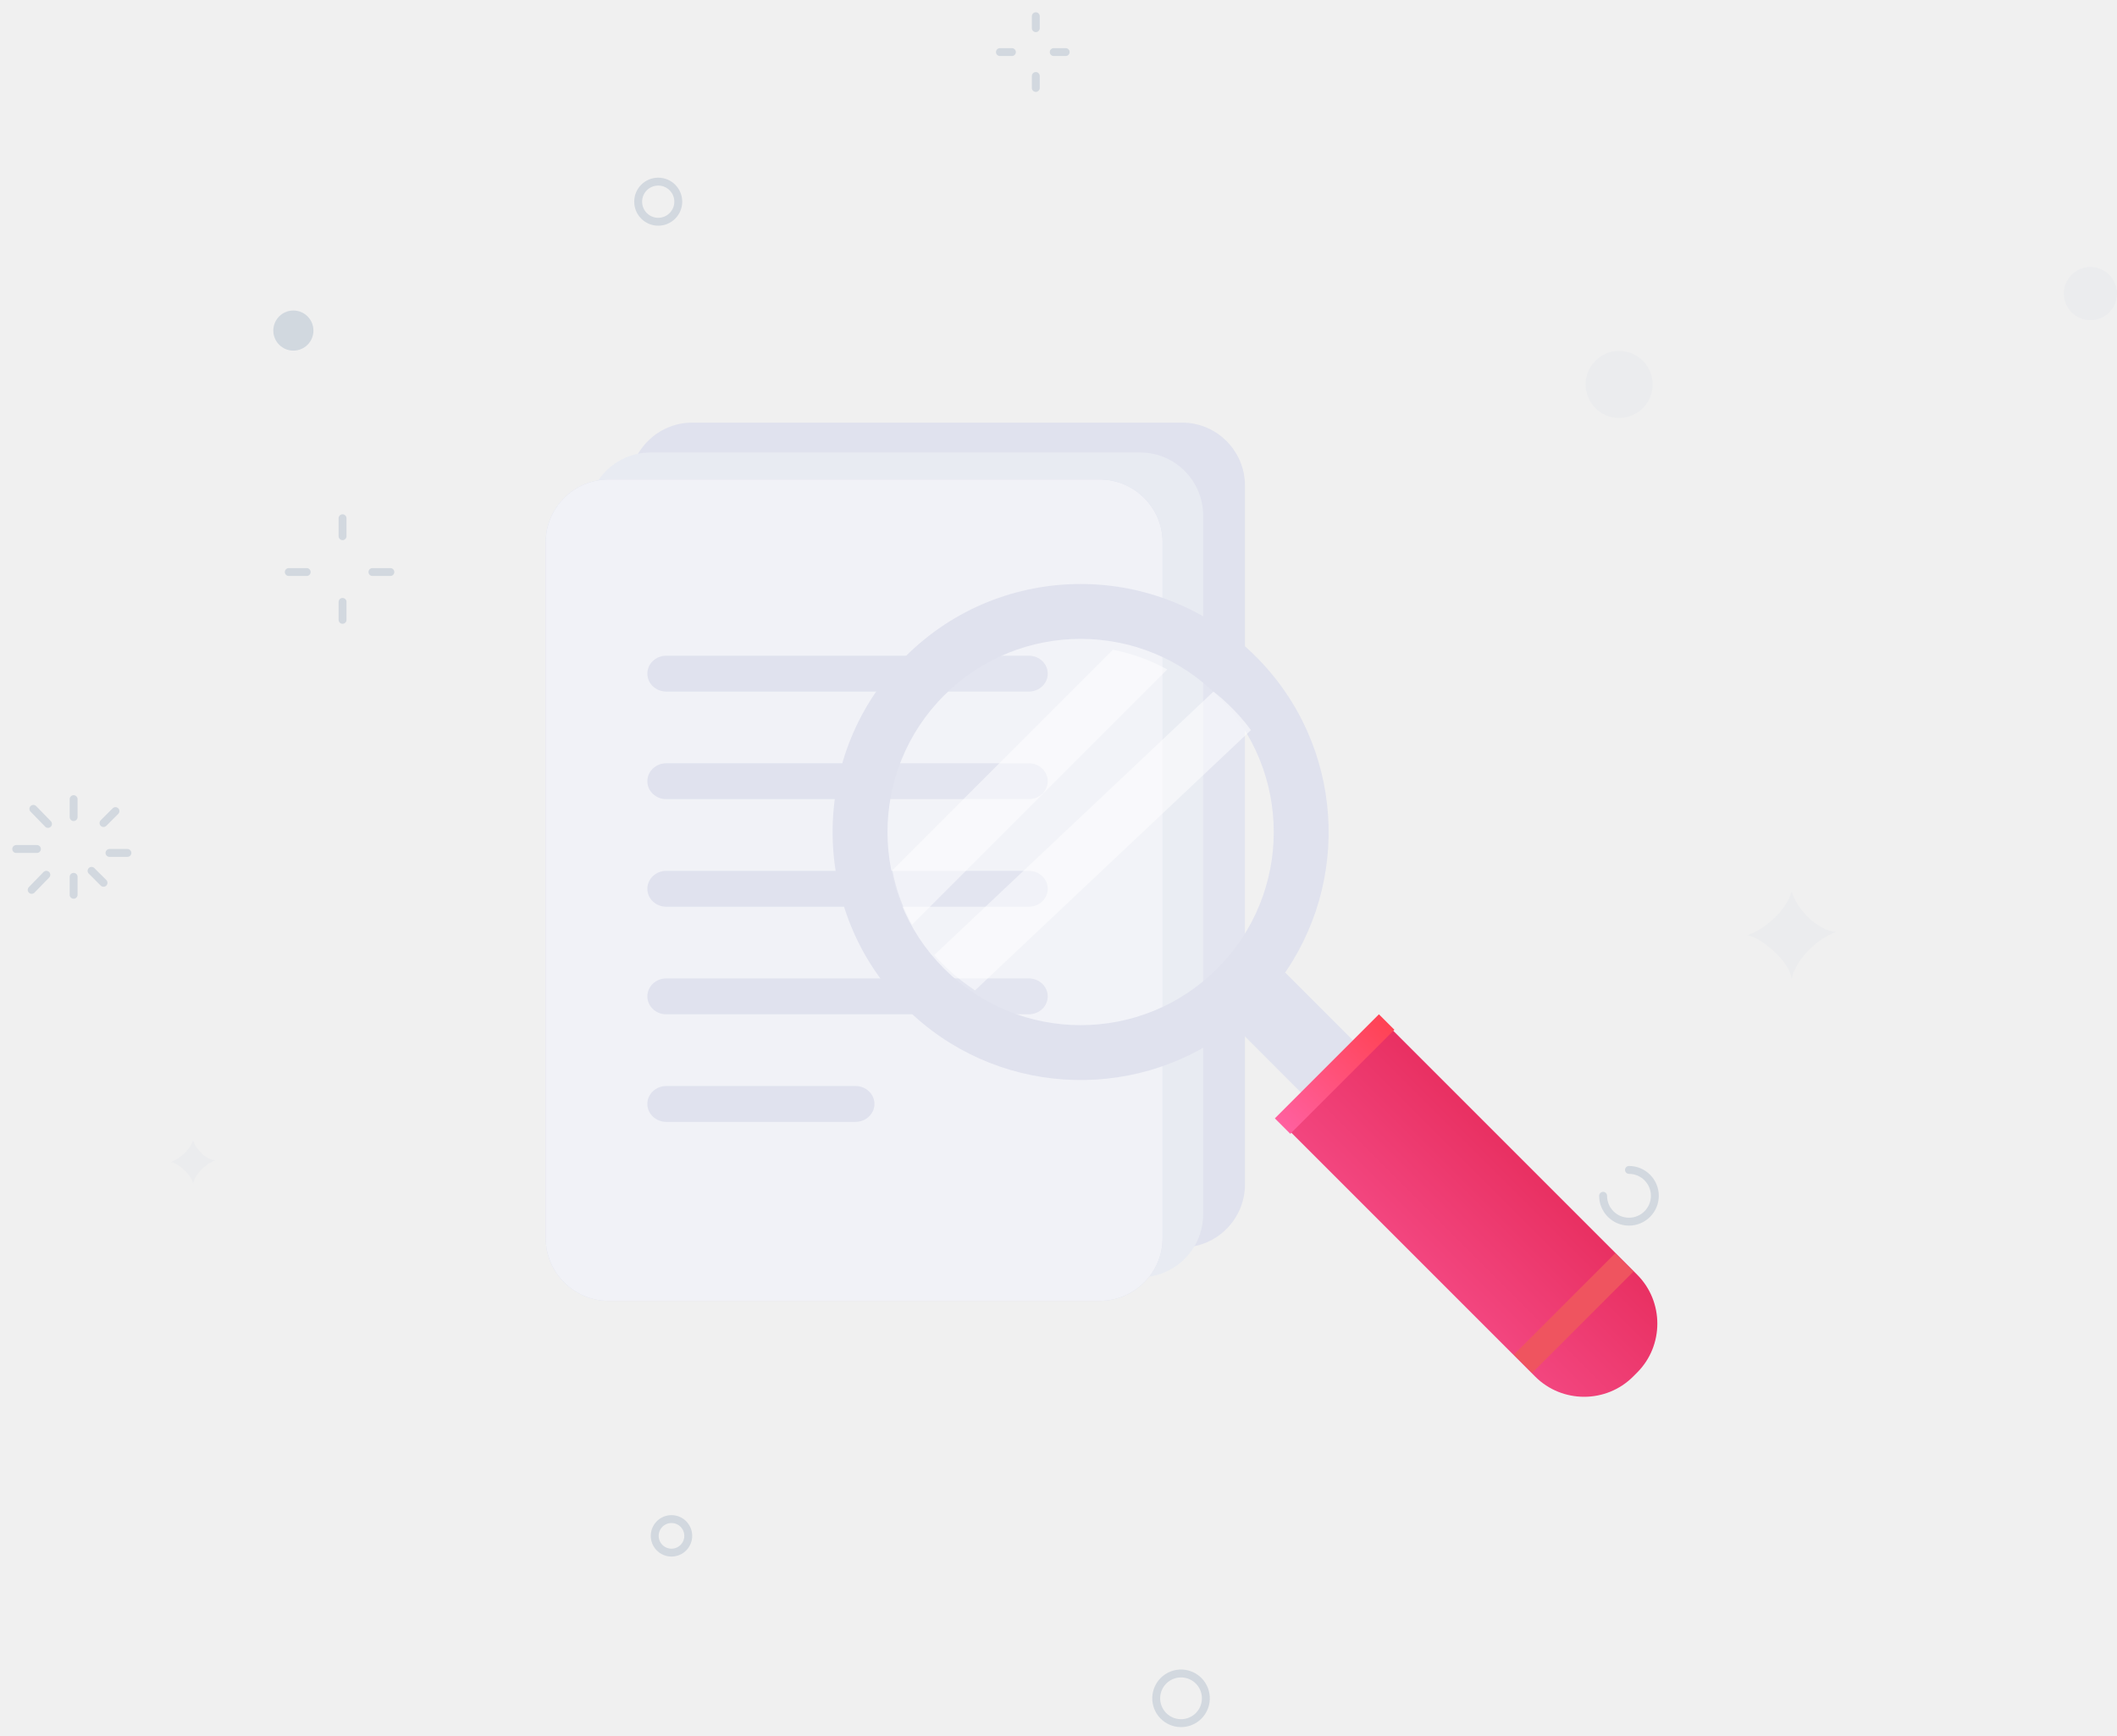
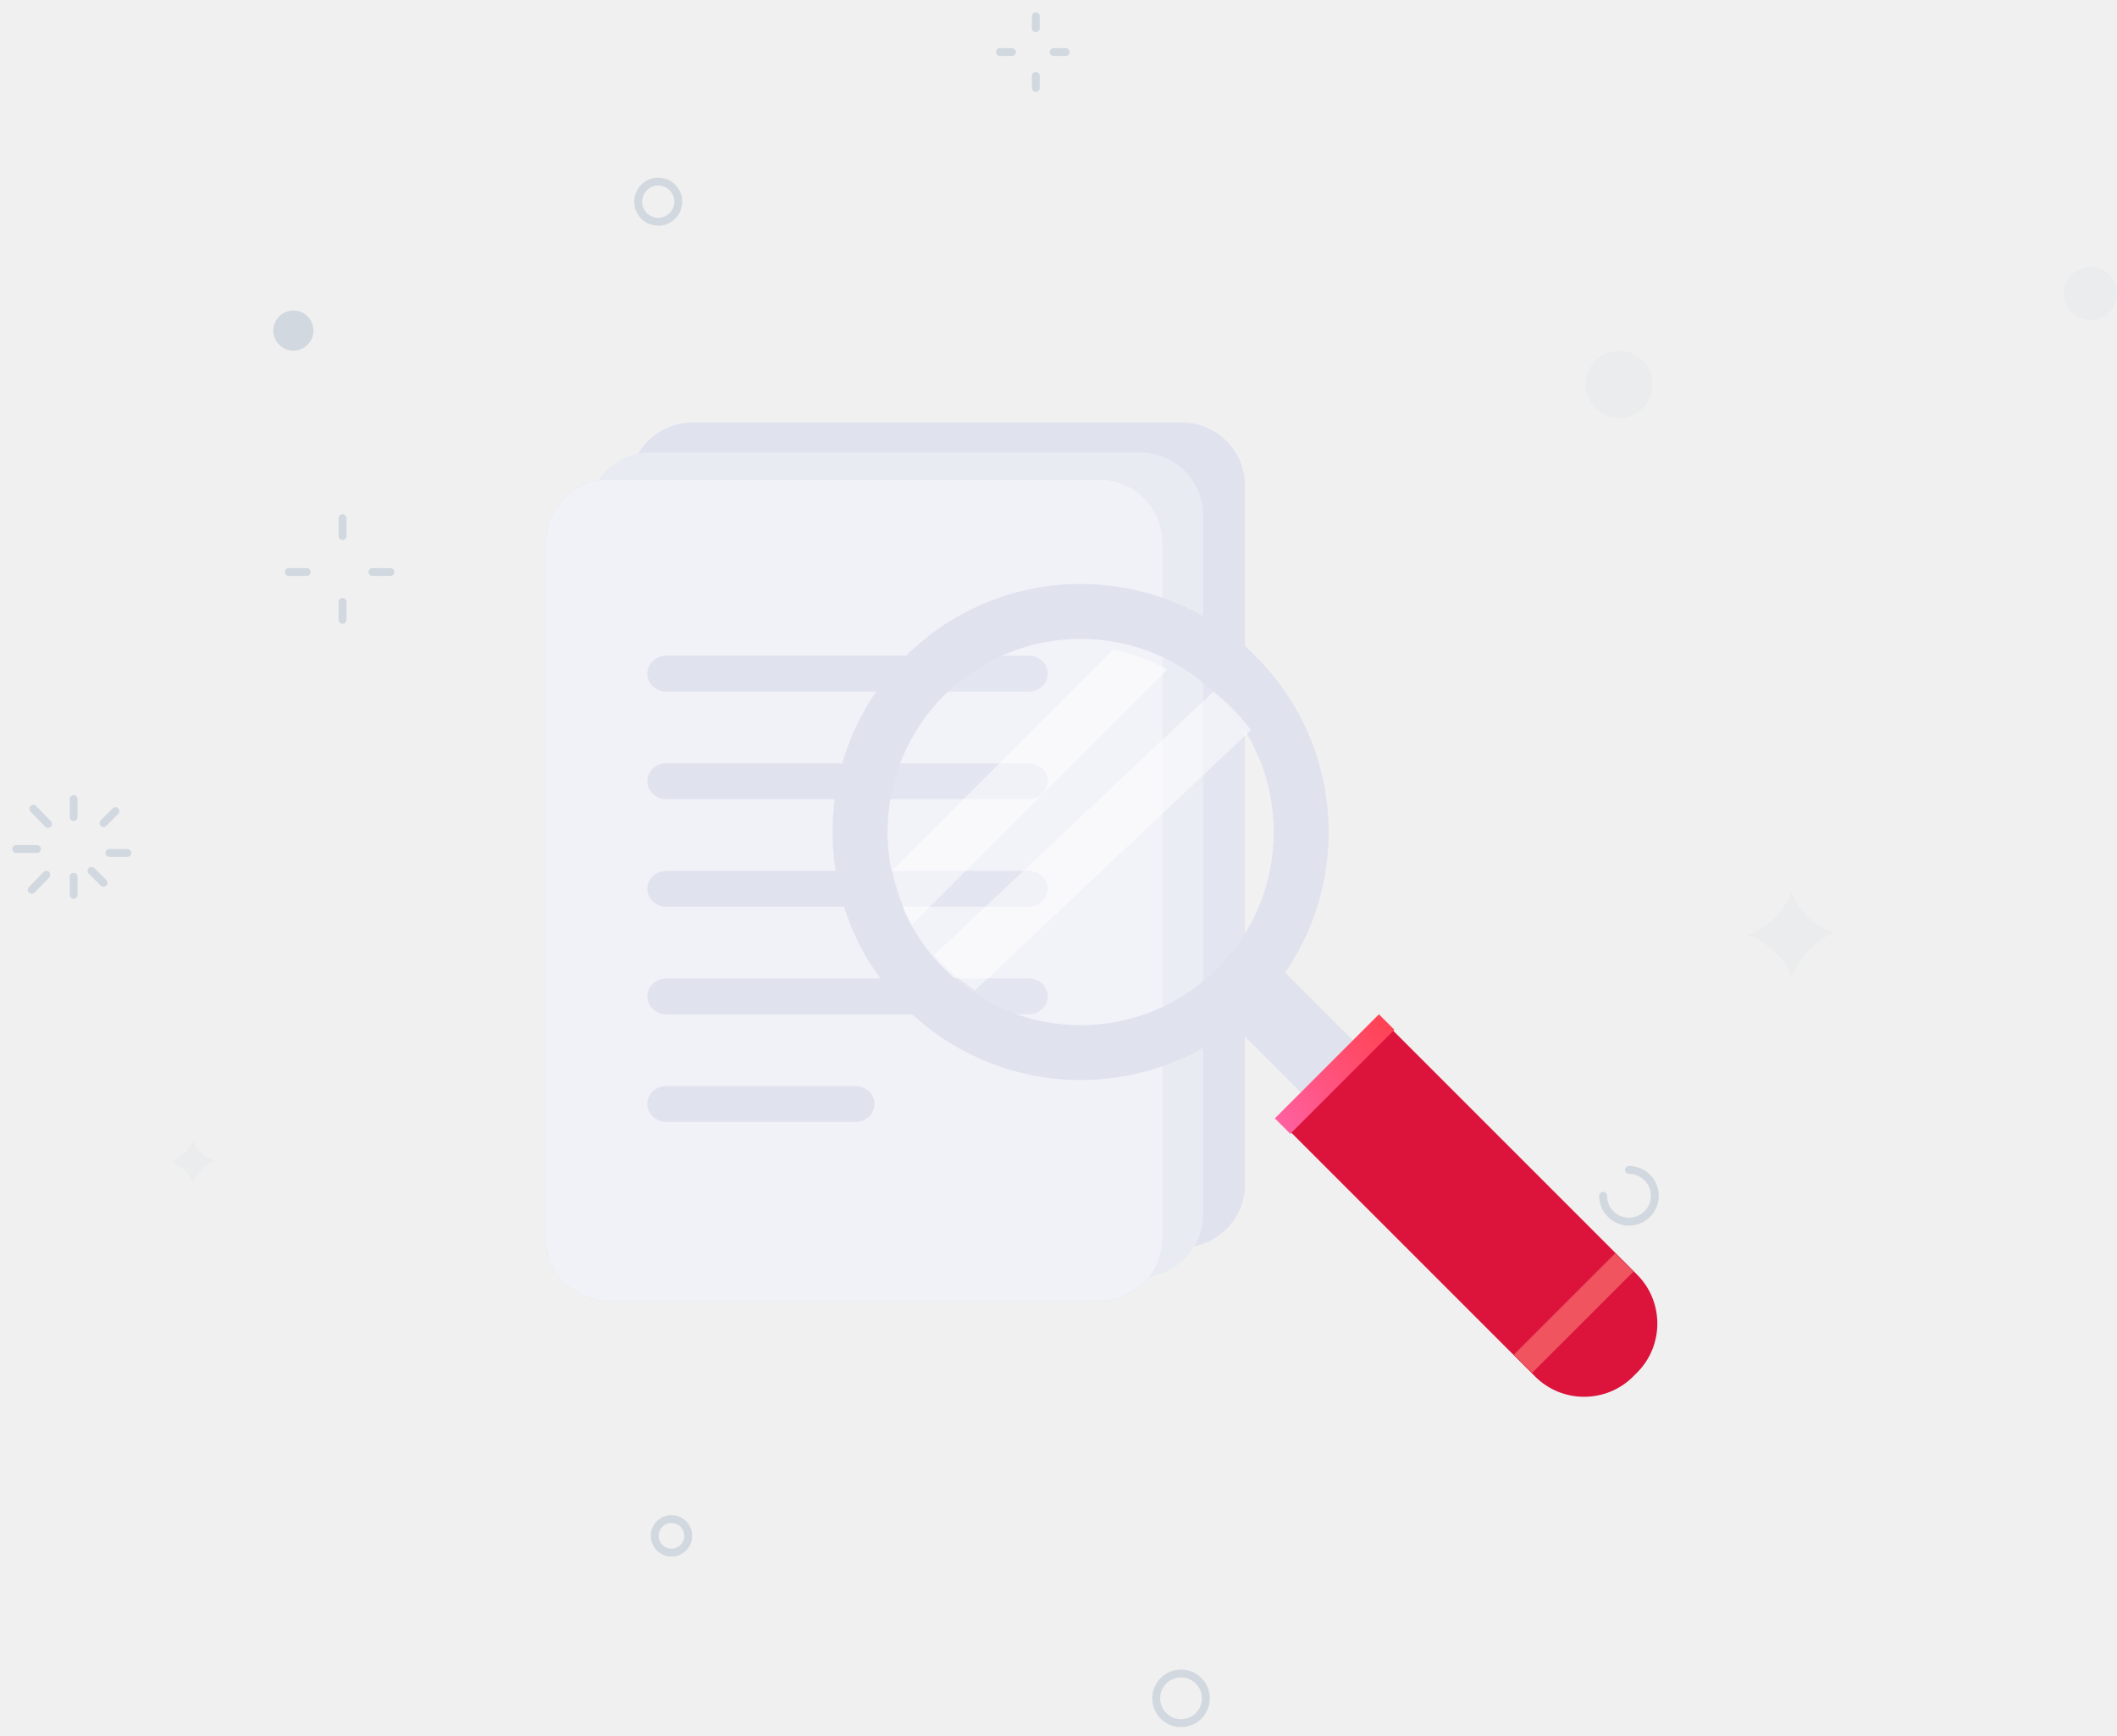
<svg xmlns="http://www.w3.org/2000/svg" width="783" height="642" viewBox="0 0 783 642" fill="none">
  <g id="No Results">
    <g id="circle">
      <path id="Stroke 1" d="M27.23 295.563V302.194" stroke="#D2D8DF" stroke-width="2.921" stroke-linecap="round" />
      <g id="Group 8">
        <path id="Stroke 2" d="M12.337 299.155L17.756 304.733" stroke="#D2D8DF" stroke-width="2.921" stroke-linecap="round" />
        <path id="Stroke 4" d="M6 314.003H13.662" stroke="#D2D8DF" stroke-width="2.921" stroke-linecap="round" />
        <path id="Stroke 6" d="M11.719 329.116L17.137 323.538" stroke="#D2D8DF" stroke-width="2.921" stroke-linecap="round" />
      </g>
      <path id="Stroke 9" d="M27.23 330.929V324.298" stroke="#D2D8DF" stroke-width="2.921" stroke-linecap="round" />
      <path id="Stroke 10" d="M38.282 326.508L33.861 322.087" stroke="#D2D8DF" stroke-width="2.921" stroke-linecap="round" />
      <path id="Stroke 11" d="M47.124 315.456H40.493" stroke="#D2D8DF" stroke-width="2.921" stroke-linecap="round" />
      <path id="Stroke 12" d="M42.703 299.983L38.282 304.404" stroke="#D2D8DF" stroke-width="2.921" stroke-linecap="round" />
      <path id="Stroke 13" d="M383.105 6V10.421" stroke="#D2D8DF" stroke-width="2.921" stroke-linecap="round" />
      <path id="Stroke 15" d="M369.842 19.262H374.263" stroke="#D2D8DF" stroke-width="2.921" stroke-linecap="round" />
      <path id="Stroke 16" d="M383.105 32.525V28.104" stroke="#D2D8DF" stroke-width="2.921" stroke-linecap="round" />
      <path id="Stroke 17" d="M394.157 19.262H389.736" stroke="#D2D8DF" stroke-width="2.921" stroke-linecap="round" />
      <path id="Stroke 18" d="M126.697 191.674V198.305" stroke="#D2D8DF" stroke-width="2.921" stroke-linecap="round" />
      <path id="Stroke 19" d="M106.805 211.567H113.436" stroke="#D2D8DF" stroke-width="2.921" stroke-linecap="round" />
      <path id="Stroke 20" d="M126.697 229.251V222.619" stroke="#D2D8DF" stroke-width="2.921" stroke-linecap="round" />
      <path id="Stroke 21" d="M144.381 211.567H137.75" stroke="#D2D8DF" stroke-width="2.921" stroke-linecap="round" />
      <g id="Group 42">
        <path id="Stroke 22" d="M602.497 432.694C607.78 432.694 612.064 436.979 612.064 442.263C612.064 447.549 607.78 451.832 602.497 451.832C597.215 451.832 592.931 447.549 592.931 442.263" stroke="#D2D8DF" stroke-width="2.921" stroke-linecap="round" />
        <path id="Fill 26" fill-rule="evenodd" clip-rule="evenodd" d="M646.28 345.879C651.961 344.107 660.668 337.16 662.683 329.686C664.511 336.293 672.173 344.107 679.086 344.698C671.304 347.454 663.863 355.64 662.683 362.07C661.88 355.516 651.589 346.835 646.28 345.879Z" fill="#EBECEE" />
        <path id="Fill 28" fill-rule="evenodd" clip-rule="evenodd" d="M63.201 429.746C66.042 428.86 70.394 425.388 71.401 421.651C72.315 424.953 76.145 428.86 79.602 429.157C75.712 430.533 71.992 434.627 71.401 437.842C71 434.565 65.854 430.223 63.201 429.746Z" fill="#EBECEE" />
        <path id="Fill 30" fill-rule="evenodd" clip-rule="evenodd" d="M115.925 122.261C115.925 126.36 112.603 129.681 108.507 129.681C104.408 129.681 101.089 126.36 101.089 122.261C101.089 118.163 104.408 114.841 108.507 114.841C112.603 114.841 115.925 118.163 115.925 122.261Z" fill="#D1D8DF" />
        <path id="Fill 32" fill-rule="evenodd" clip-rule="evenodd" d="M611.262 142.184C611.262 149.034 605.709 154.586 598.864 154.586C592.014 154.586 586.463 149.034 586.463 142.184C586.463 135.335 592.014 129.783 598.864 129.783C605.709 129.783 611.262 135.335 611.262 142.184Z" fill="#EBECEE" />
        <path id="Fill 34" fill-rule="evenodd" clip-rule="evenodd" d="M783.001 108.584C783.001 114.018 778.599 118.422 773.168 118.422C767.735 118.422 763.333 114.018 763.333 108.584C763.333 103.15 767.735 98.746 773.168 98.746C778.599 98.746 783.001 103.15 783.001 108.584Z" fill="#EBECEE" />
        <path id="Stroke 36" fill-rule="evenodd" clip-rule="evenodd" d="M254.557 568.034C254.557 571.459 251.782 574.236 248.357 574.236C244.935 574.236 242.159 571.459 242.159 568.034C242.159 564.608 244.935 561.832 248.357 561.832C251.782 561.832 254.557 564.608 254.557 568.034Z" stroke="#D2D8DF" stroke-width="2.921" stroke-linecap="round" />
        <path id="Stroke 38" fill-rule="evenodd" clip-rule="evenodd" d="M250.869 74.593C250.869 78.692 247.548 82.013 243.451 82.013C239.355 82.013 236.033 78.692 236.033 74.593C236.033 70.495 239.355 67.173 243.451 67.173C247.548 67.173 250.869 70.495 250.869 74.593Z" stroke="#D2D8DF" stroke-width="2.921" stroke-linecap="round" />
        <path id="Stroke 40" fill-rule="evenodd" clip-rule="evenodd" d="M440.087 636.708C435.347 638.512 430.042 636.13 428.239 631.39C426.436 626.649 428.815 621.341 433.557 619.539C438.295 617.735 443.6 620.115 445.404 624.856C447.209 629.598 444.828 634.904 440.087 636.708Z" stroke="#D2D8DF" stroke-width="2.921" stroke-linecap="round" />
      </g>
    </g>
    <g id="search">
      <g id="documents">
        <path id="Fill 1" fill-rule="evenodd" clip-rule="evenodd" d="M437.262 461.343H255.999C243.241 461.343 232.797 450.869 232.797 438.068V179.577C232.797 166.776 243.241 156.307 255.999 156.307H437.262C450.025 156.307 460.469 166.776 460.469 179.577V438.068C460.469 450.869 450.025 461.343 437.262 461.343Z" fill="#E0E2EE" />
        <path id="Fill 3" fill-rule="evenodd" clip-rule="evenodd" d="M421.789 472.395H240.526C227.767 472.395 217.324 461.921 217.324 449.12V190.629C217.324 177.828 227.767 167.359 240.526 167.359H421.789C434.552 167.359 444.996 177.828 444.996 190.629V449.12C444.996 461.921 434.552 472.395 421.789 472.395Z" fill="#E8EBF2" />
        <path id="Fill 5" fill-rule="evenodd" clip-rule="evenodd" d="M406.738 481.12H225.1C212.316 481.12 201.851 470.689 201.851 457.941V200.521C201.851 187.773 212.316 177.347 225.1 177.347H406.738C419.528 177.347 429.993 187.773 429.993 200.521V457.941C429.993 470.689 419.528 481.12 406.738 481.12Z" fill="#D8DBEA" />
        <path id="Fill 8" fill-rule="evenodd" clip-rule="evenodd" d="M406.738 481.12H225.1C212.316 481.12 201.851 470.689 201.851 457.941V200.521C201.851 187.773 212.316 177.347 225.1 177.347H406.738C419.528 177.347 429.993 187.773 429.993 200.521V457.941C429.993 470.689 419.528 481.12 406.738 481.12Z" fill="#F1F2F7" />
        <path id="Fill 11" fill-rule="evenodd" clip-rule="evenodd" d="M380.558 255.775H246.396C242.565 255.775 239.429 252.792 239.429 249.147C239.429 245.497 242.565 242.513 246.396 242.513H380.558C384.389 242.513 387.526 245.497 387.526 249.147C387.526 252.792 384.389 255.775 380.558 255.775Z" fill="#E0E2EE" />
        <path id="Fill 13" fill-rule="evenodd" clip-rule="evenodd" d="M380.558 295.563H246.396C242.565 295.563 239.429 292.579 239.429 288.934C239.429 285.284 242.565 282.3 246.396 282.3H380.558C384.389 282.3 387.526 285.284 387.526 288.934C387.526 292.579 384.389 295.563 380.558 295.563Z" fill="#E0E2EE" />
        <path id="Fill 15" fill-rule="evenodd" clip-rule="evenodd" d="M380.558 335.35H246.396C242.565 335.35 239.429 332.366 239.429 328.721C239.429 325.076 242.565 322.087 246.396 322.087H380.558C384.389 322.087 387.526 325.076 387.526 328.721C387.526 332.366 384.389 335.35 380.558 335.35Z" fill="#E0E2EE" />
        <path id="Fill 17" fill-rule="evenodd" clip-rule="evenodd" d="M380.558 375.137H246.396C242.565 375.137 239.429 372.153 239.429 368.508C239.429 364.858 242.565 361.875 246.396 361.875H380.558C384.389 361.875 387.526 364.858 387.526 368.508C387.526 372.153 384.389 375.137 380.558 375.137Z" fill="#E0E2EE" />
        <path id="Fill 19" fill-rule="evenodd" clip-rule="evenodd" d="M316.427 414.924H246.426C242.578 414.924 239.429 411.941 239.429 408.296C239.429 404.646 242.578 401.662 246.426 401.662H316.427C320.274 401.662 323.424 404.646 323.424 408.296C323.424 411.941 320.274 414.924 316.427 414.924Z" fill="#E0E2EE" />
      </g>
      <g id="search_2">
        <path id="Fill 21" fill-rule="evenodd" clip-rule="evenodd" d="M457.717 363.503C430.89 390.326 389.359 393.352 359.207 372.643C355.354 369.949 351.686 366.923 348.266 363.503C346.505 361.748 344.846 359.937 343.282 358.031C340.154 354.223 337.415 350.162 335.17 345.967C331.216 338.88 328.527 331.36 327.059 323.587C322.322 299.212 329.404 272.974 348.266 254.121C367.173 235.212 393.415 228.176 417.795 232.867C425.563 234.38 433.09 237.068 440.178 240.977C444.38 243.272 448.385 246.011 452.199 249.138C454.1 250.696 455.912 252.361 457.667 254.121C461.092 257.541 464.164 261.202 466.808 265.061C487.526 295.201 484.494 336.731 457.717 363.503Z" fill="white" fill-opacity="0.1" />
        <path id="Fill 23" fill-rule="evenodd" clip-rule="evenodd" d="M450.21 358.221C422.3 386.136 377.07 386.13 349.155 358.221C321.276 330.342 321.276 285.107 349.191 257.197C377.07 229.318 422.3 229.318 450.179 257.197C478.088 285.107 478.088 330.342 450.21 358.221ZM464.534 242.857C428.709 207.032 370.656 207.032 334.831 242.857C299.012 278.676 298.981 336.766 334.8 372.59C367.405 405.185 418.509 408.124 454.453 381.362C457.964 378.745 461.345 375.81 464.57 372.59C467.79 369.365 470.724 365.984 473.337 362.473C500.099 326.524 497.133 275.456 464.534 242.857Z" fill="#E0E2EE" />
-         <path id="Fill 25" fill-rule="evenodd" clip-rule="evenodd" d="M605.519 507.632L604.015 509.136C594.065 519.092 577.771 519.092 567.816 509.136L475.941 417.261L513.644 379.558L605.519 471.433C615.475 481.388 615.475 497.677 605.519 507.632Z" fill="url(#paint0_linear_414_955)" />
+         <path id="Fill 25" fill-rule="evenodd" clip-rule="evenodd" d="M605.519 507.632L604.015 509.136C594.065 519.092 577.771 519.092 567.816 509.136L475.941 417.261L513.644 379.558L605.519 471.433C615.475 481.388 615.475 497.677 605.519 507.632Z" fill="#DC143C" />
        <path id="Fill 27" fill-rule="evenodd" clip-rule="evenodd" d="M475.317 359.664L502.467 386.814L483.192 406.083L456.048 378.933C459.631 376.262 463.075 373.268 466.372 369.982C469.657 366.697 472.652 363.247 475.317 359.664Z" fill="#E0E2EE" />
        <path id="Fill 29" fill-rule="evenodd" clip-rule="evenodd" d="M604.145 470.303L566.681 507.761L559.937 501.012L597.395 463.553L604.145 470.303Z" fill="#EF545F" />
-         <path id="Fill 31" fill-rule="evenodd" clip-rule="evenodd" d="M515.728 380.855L477.239 419.345L471.52 413.627L510.009 375.137L515.728 380.855Z" fill="url(#paint1_linear_414_955)" />
+         <path id="Fill 31" fill-rule="evenodd" clip-rule="evenodd" d="M515.728 380.855L477.239 419.345L471.52 413.627L510.009 375.137L515.728 380.855Z" fill="url(#paint0_linear_414_955)" />
        <path id="Fill 33" fill-rule="evenodd" clip-rule="evenodd" d="M431.733 247.594L337.341 341.981C333.786 335.61 331.369 328.85 330.054 321.862L411.612 240.303C418.596 241.668 425.361 244.08 431.733 247.594Z" fill="white" fill-opacity="0.5" />
        <path id="Fill 35" fill-rule="evenodd" clip-rule="evenodd" d="M462.679 270.029L360.631 366.296C356.976 363.89 353.498 361.182 350.254 358.122C348.584 356.547 347.005 354.931 345.527 353.225L448.818 255.775C450.627 257.175 452.345 258.664 454.009 260.24C457.253 263.3 460.171 266.576 462.679 270.029Z" fill="white" fill-opacity="0.5" />
      </g>
    </g>
  </g>
  <defs>
-     <linearGradient id="paint0_linear_414_955" x1="544.463" y1="311.035" x2="407.418" y2="448.08" gradientUnits="userSpaceOnUse">
-       <stop stop-color="#DC143C" />
-       <stop offset="1" stop-color="#FF62A5" />
-     </linearGradient>
-     <linearGradient id="paint1_linear_414_955" x1="493.624" y1="353.033" x2="449.416" y2="397.241" gradientUnits="userSpaceOnUse">
+     <linearGradient id="paint0_linear_414_955" x1="493.624" y1="353.033" x2="449.416" y2="397.241" gradientUnits="userSpaceOnUse">
      <stop stop-color="#FF404E" />
      <stop offset="1" stop-color="#FF62A5" />
    </linearGradient>
  </defs>
</svg>
